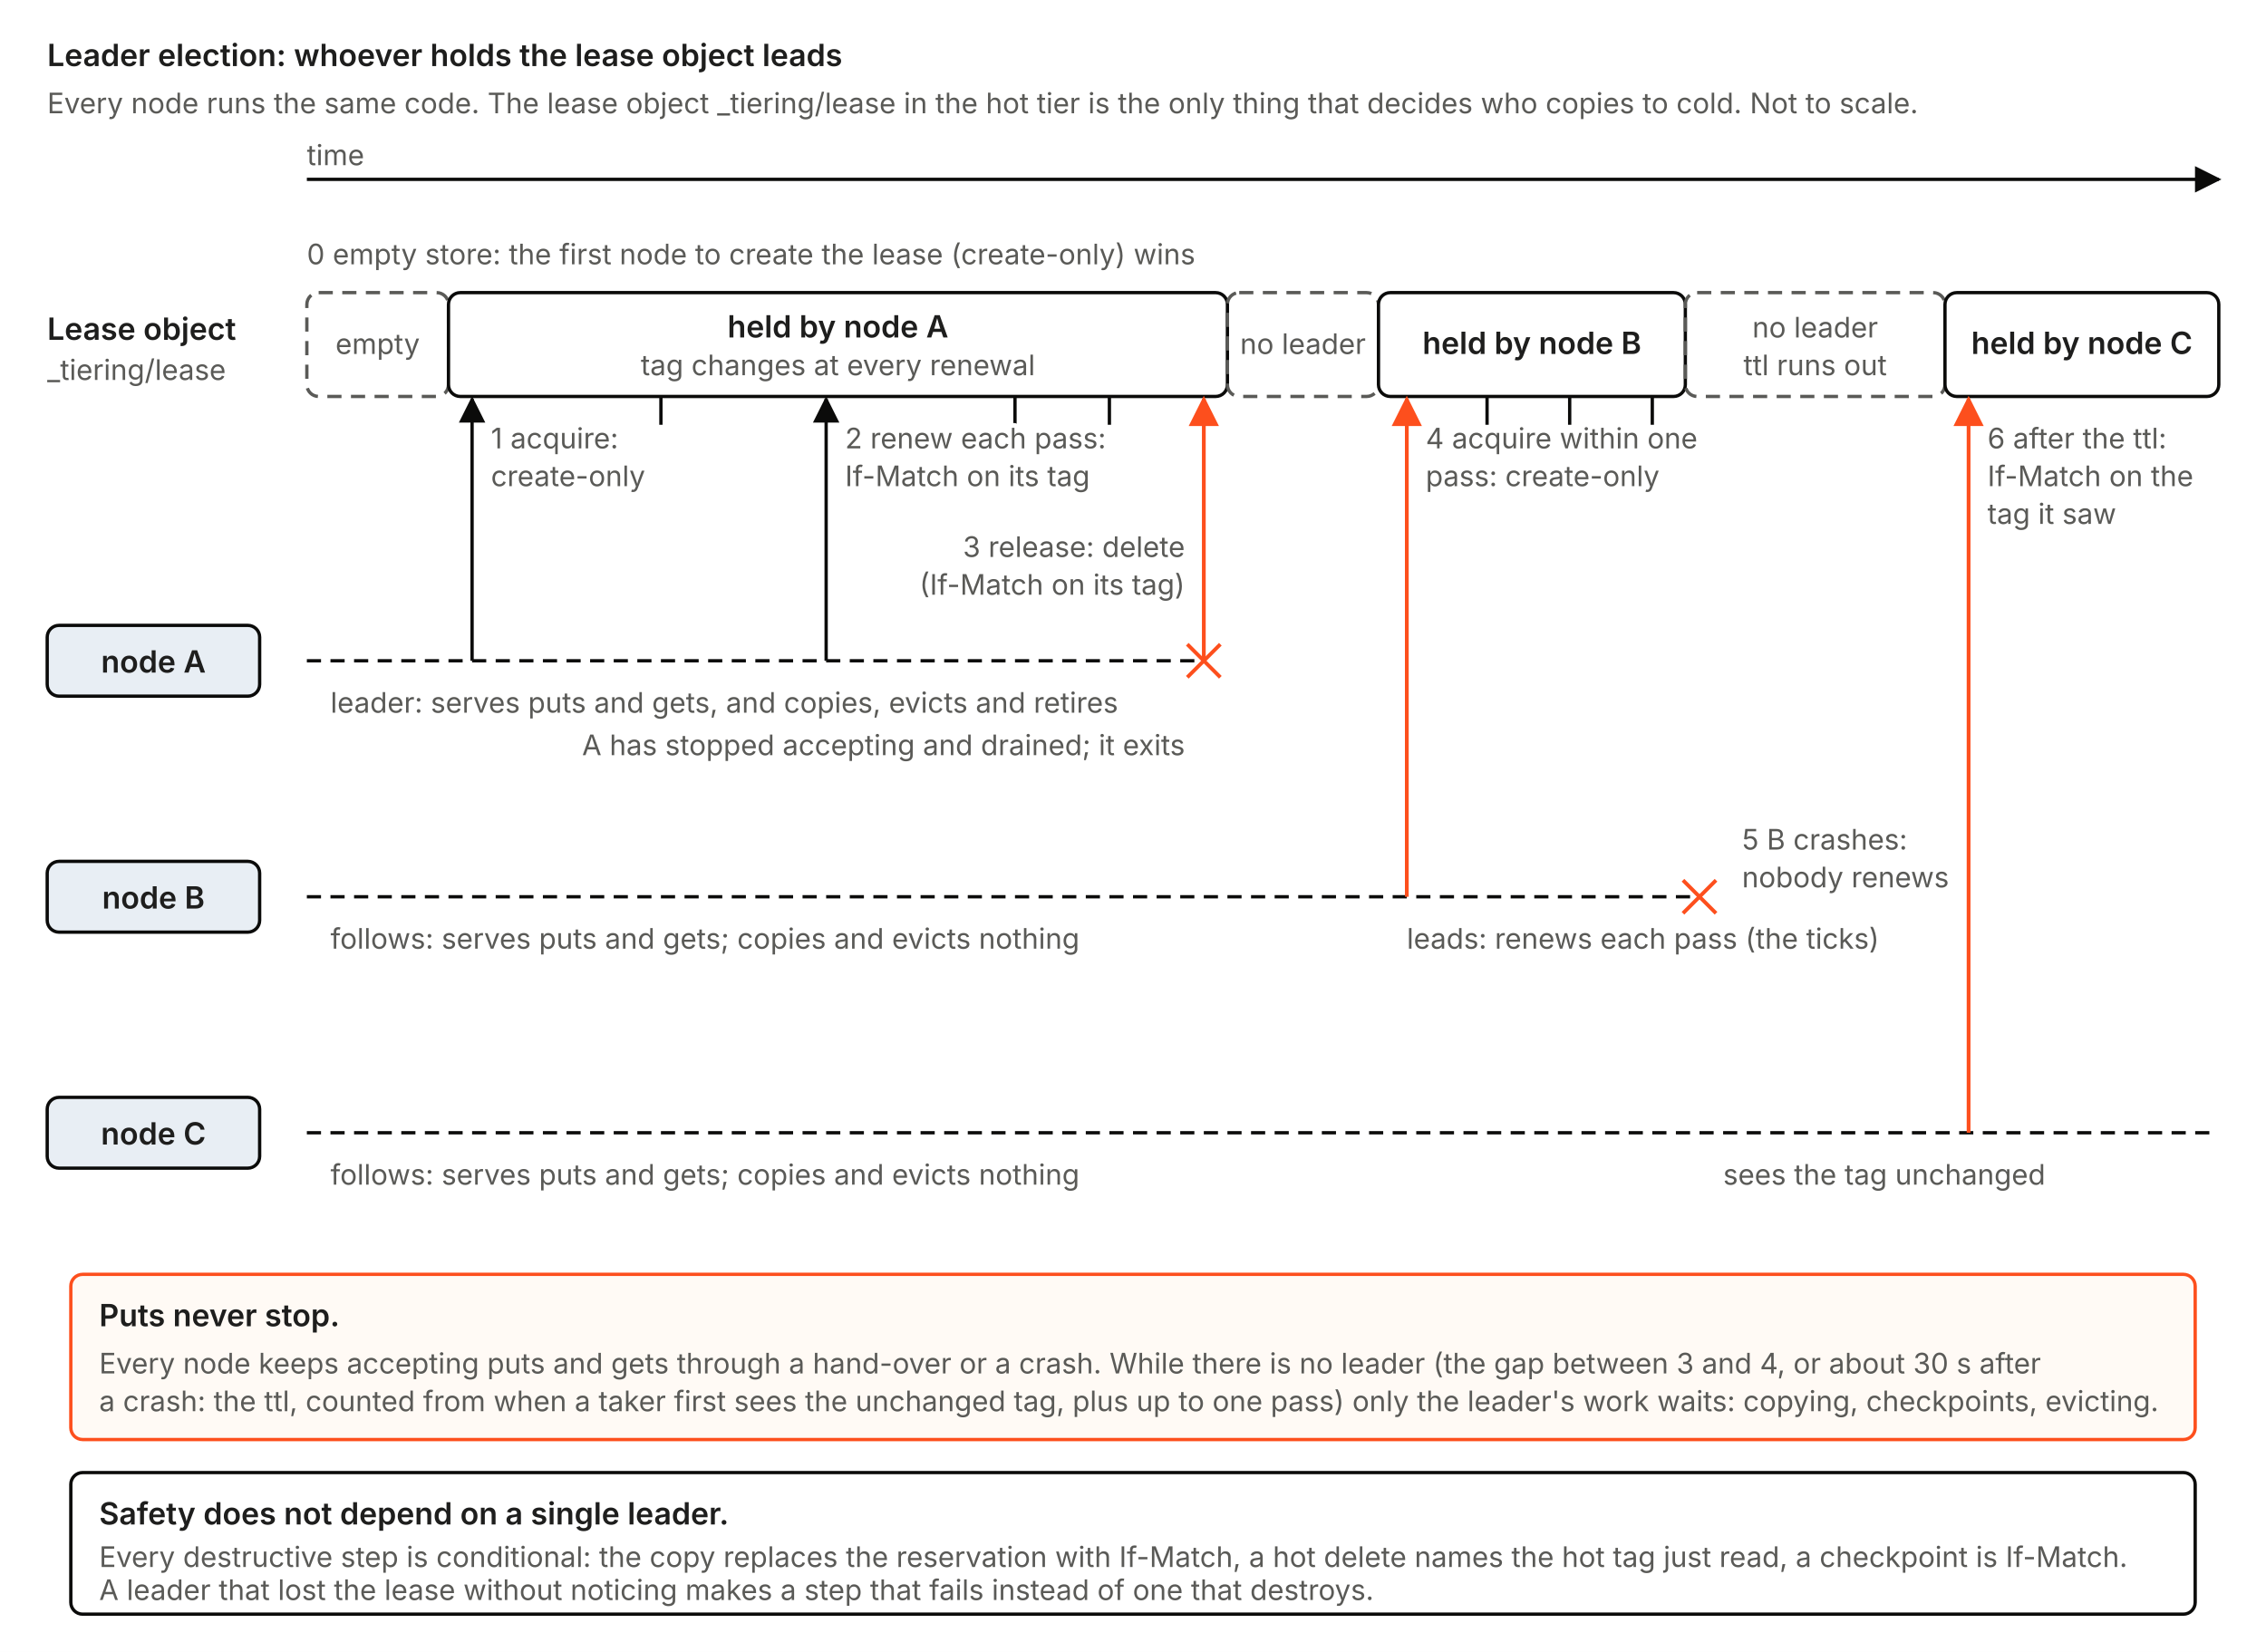
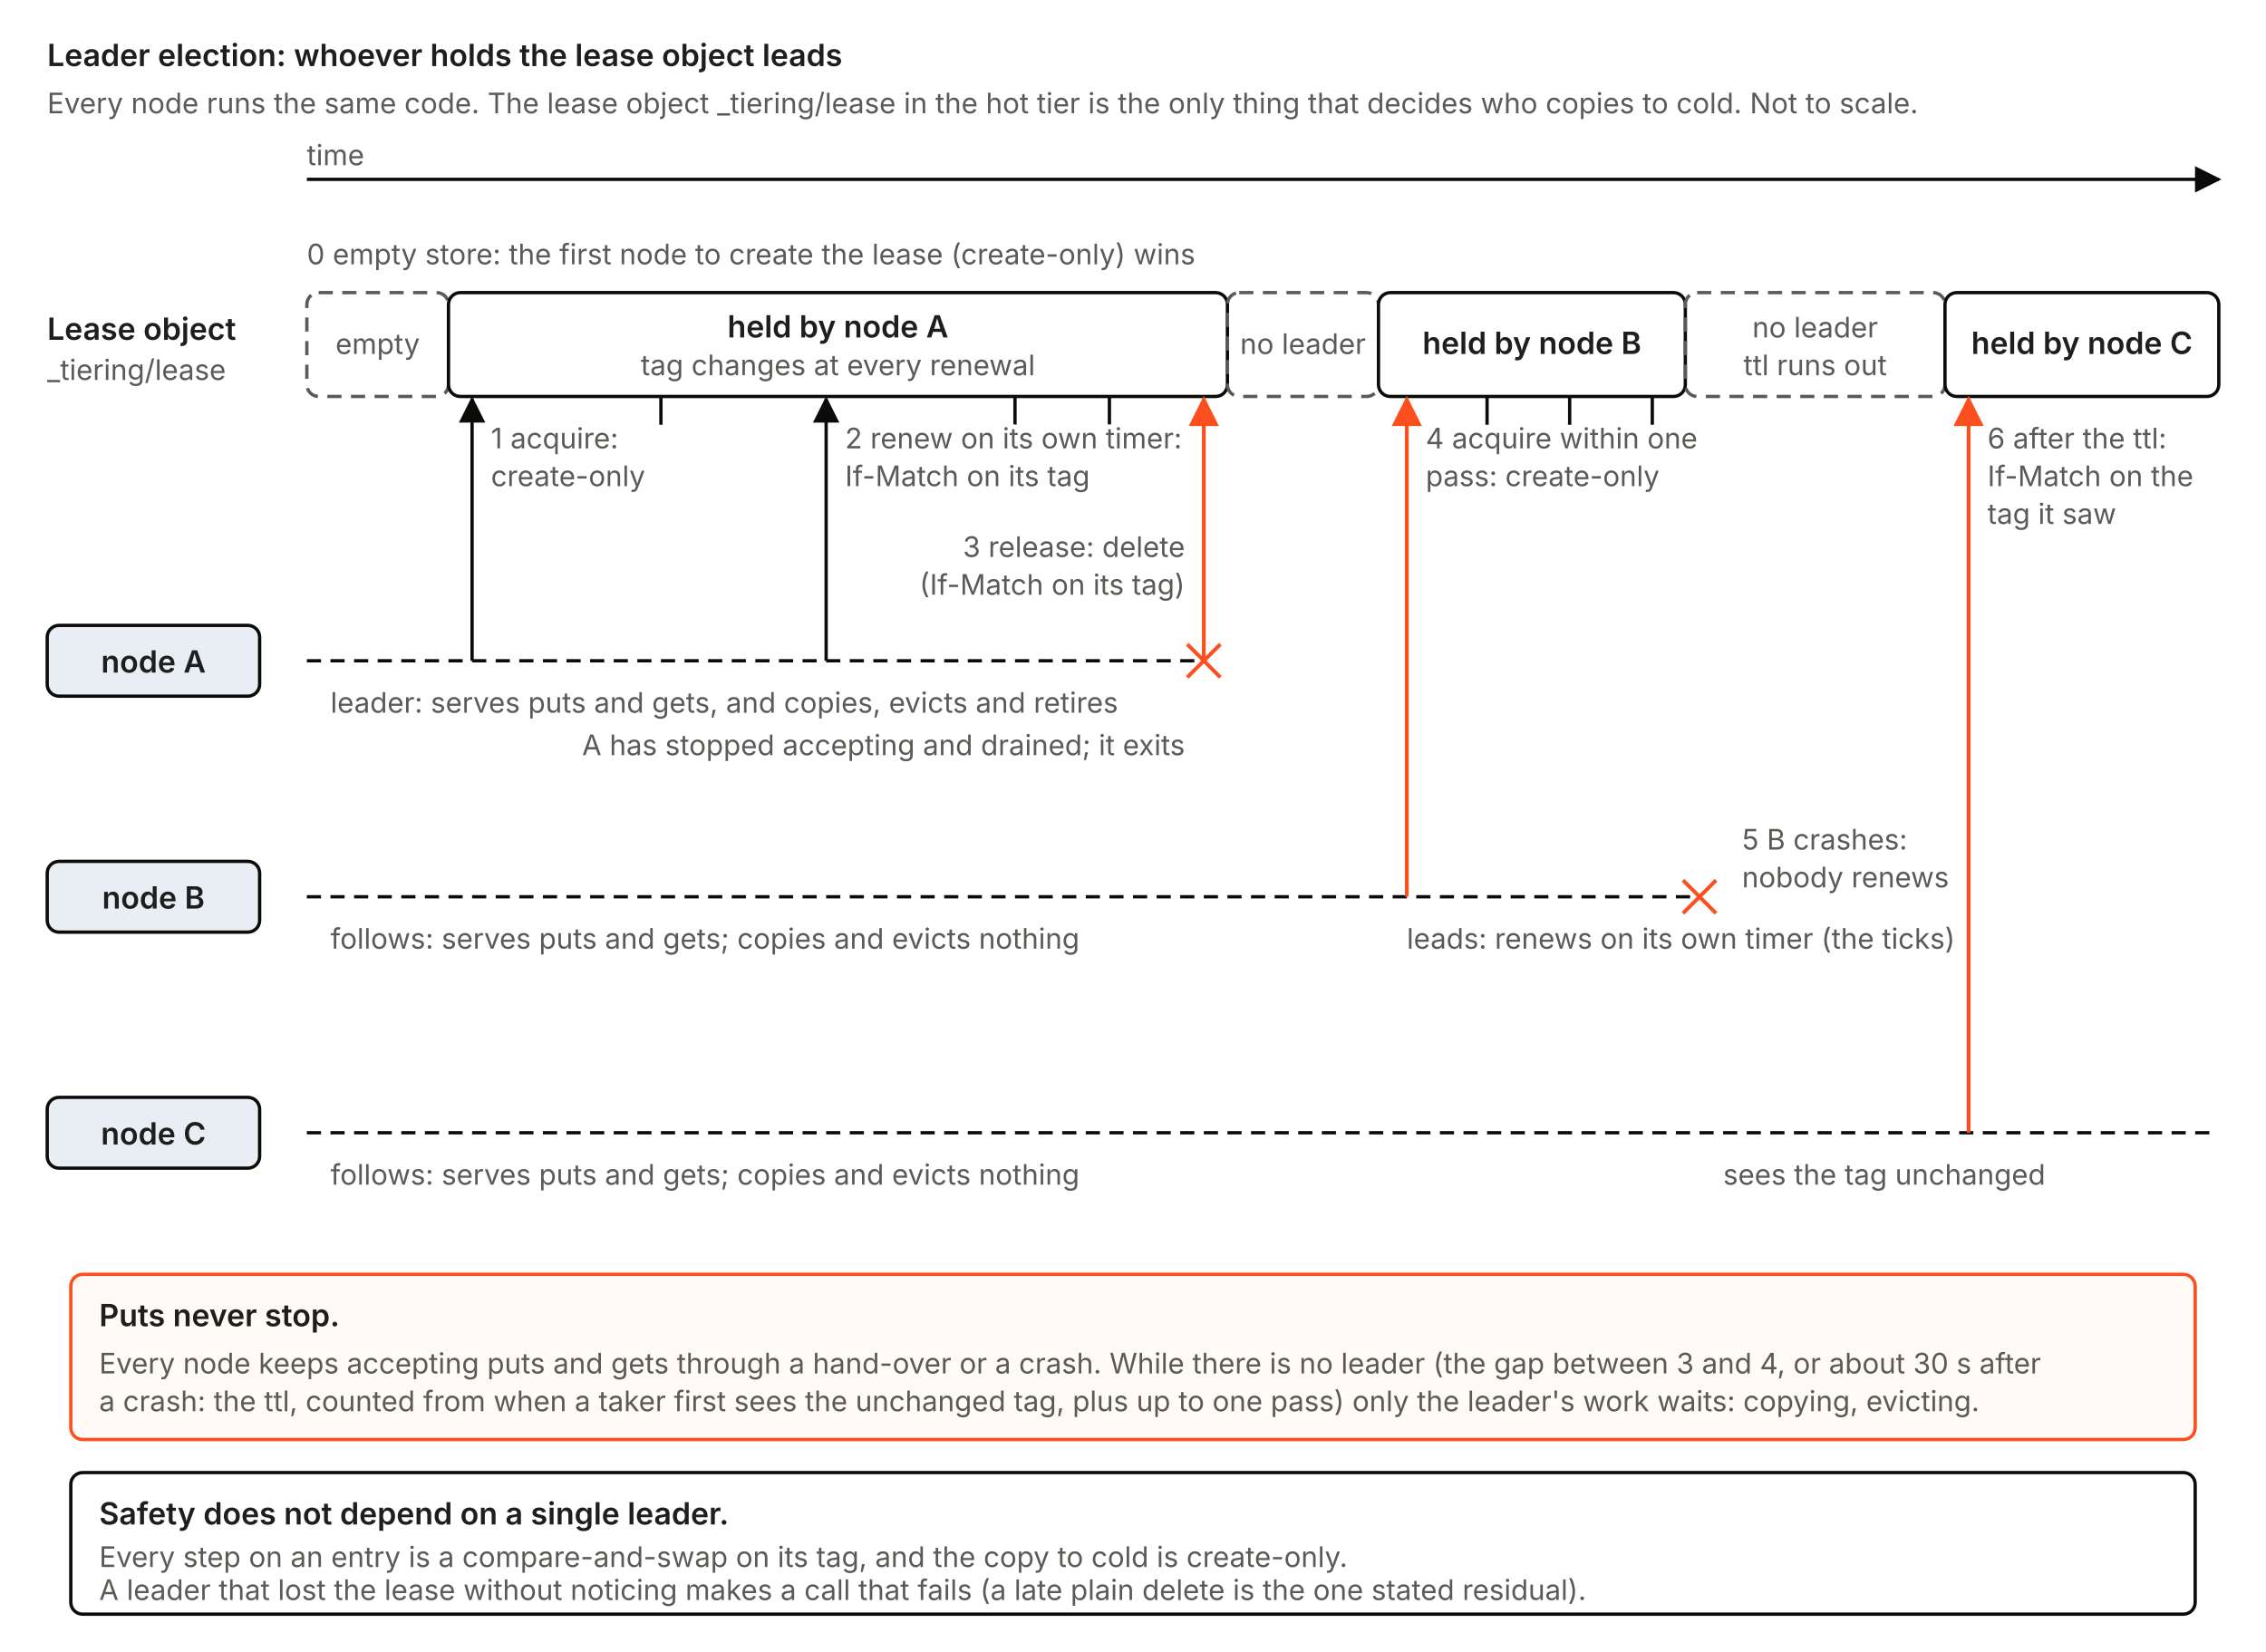
<svg xmlns="http://www.w3.org/2000/svg" viewBox="0 0 960 700" width="960" height="700" role="img" aria-label="Lease timeline: node A creates the lease on an empty store, renews it, and releases it at drain; node B acquires it, then crashes; after the ttl node C takes it over with If-Match.">
  <defs>
    <marker id="leader-election-ak" viewBox="0 0 10 10" refX="9" refY="5" markerWidth="8" markerHeight="8" orient="auto">
      <path d="M0,0 L10,5 L0,10 z" fill="#0B0B0A" />
    </marker>
    <marker id="leader-election-ao" viewBox="0 0 10 10" refX="9" refY="5" markerWidth="8" markerHeight="8" orient="auto">
      <path d="M0,0 L10,5 L0,10 z" fill="#FD4F1D" />
    </marker>
  </defs>
  <style>
.box{fill:#FFFFFF;stroke:#0B0B0A;stroke-width:1.4}
.box-b{fill:#E8EEF4;stroke:#0B0B0A;stroke-width:1.4}
.box-o{fill:#FFFAF5;stroke:#FD4F1D;stroke-width:1.4}
.box-t{fill:none;stroke:#FD4F1D;stroke-width:2}
.box-p{fill:none;stroke:#5A5A57;stroke-width:1.4;stroke-dasharray:6 4}
.ln{stroke:#0B0B0A;fill:none;stroke-width:1.4}
.ln-d{stroke:#0B0B0A;fill:none;stroke-width:1.4;stroke-dasharray:6 4}
.ln-o{stroke:#FD4F1D;fill:none;stroke-width:1.6}
.ln-od{stroke:#FD4F1D;fill:none;stroke-width:1.6;stroke-dasharray:6 4}
text{fill:#1E1E1D;font-family:system-ui,-apple-system,'Segoe UI',sans-serif;font-size:13px}
.b{font-weight:600}
.t-m{fill:#5A5A57;font-size:12px}
.t-n{fill:#5A5A57;font-size:13px}
.lbl{paint-order:stroke;stroke:#FFFFFF;stroke-width:4px;stroke-linejoin:round}
</style>
  <rect x="0" y="0" width="960" height="700" fill="#FFFFFF" />
  <text x="20" y="28" class="b" font-size="16">Leader election: whoever holds the lease object leads</text>
  <text x="20" y="48" class="t-m">Every node runs the same code. The lease object _tiering/lease in the hot tier is the only thing that decides who copies to cold. Not to scale.</text>
  <line x1="130" y1="76" x2="940" y2="76" class="ln" marker-end="url(#leader-election-ak)" />
  <text x="130" y="70" class="t-m">time</text>
  <text x="130" y="112" class="t-m">0  empty store: the first node to create the lease (create-only) wins</text>
  <text x="20" y="144" class="b">Lease object</text>
  <text x="20" y="161" class="t-m">_tiering/lease</text>
  <rect x="130" y="124" width="60" height="44" rx="5" class="box-p" />
  <text x="160.0" y="150" class="t-m" text-anchor="middle">empty</text>
  <rect x="190" y="124" width="330" height="44" rx="5" class="box" />
  <text x="355.0" y="143" class="b" text-anchor="middle">held by node A</text>
  <text x="355.0" y="159" class="t-m" text-anchor="middle">tag changes at every renewal</text>
  <rect x="520" y="124" width="64" height="44" rx="5" class="box-p" />
  <text x="552.0" y="150" class="t-m" text-anchor="middle">no leader</text>
  <rect x="584" y="124" width="130" height="44" rx="5" class="box" />
  <text x="649.0" y="150" class="b" text-anchor="middle">held by node B</text>
  <rect x="714" y="124" width="110" height="44" rx="5" class="box-p" />
  <text x="769.0" y="143" class="t-m" text-anchor="middle">no leader</text>
  <text x="769.0" y="159" class="t-m" text-anchor="middle">ttl runs out</text>
  <rect x="824" y="124" width="116" height="44" rx="5" class="box" />
  <text x="882.0" y="150" class="b" text-anchor="middle">held by node C</text>
  <line x1="280" y1="168" x2="280" y2="180" class="ln" />
  <line x1="430" y1="168" x2="430" y2="180" class="ln" />
  <line x1="470" y1="168" x2="470" y2="180" class="ln" />
  <line x1="630" y1="168" x2="630" y2="180" class="ln" />
  <line x1="665" y1="168" x2="665" y2="180" class="ln" />
  <line x1="700" y1="168" x2="700" y2="180" class="ln" />
  <rect x="20" y="265" width="90" height="30" rx="5" class="box-b" />
  <text x="65" y="285" class="b" text-anchor="middle">node A</text>
  <rect x="20" y="365" width="90" height="30" rx="5" class="box-b" />
  <text x="65" y="385" class="b" text-anchor="middle">node B</text>
  <rect x="20" y="465" width="90" height="30" rx="5" class="box-b" />
  <text x="65" y="485" class="b" text-anchor="middle">node C</text>
  <line x1="130" y1="280" x2="510" y2="280" class="ln-d" />
  <line x1="130" y1="380" x2="720" y2="380" class="ln-d" />
  <line x1="130" y1="480" x2="940" y2="480" class="ln-d" />
  <line x1="200" y1="280" x2="200" y2="169" class="ln" marker-end="url(#leader-election-ak)" />
  <text x="208" y="190" class="t-m lbl">1  acquire:</text>
  <text x="208" y="206" class="t-m lbl">create-only</text>
  <line x1="350" y1="280" x2="350" y2="169" class="ln" marker-end="url(#leader-election-ak)" />
-   <text x="358" y="190" class="t-m lbl">2  renew each pass:</text>
+   <text x="358" y="190" class="t-m lbl">2  renew on its own timer:</text>
  <text x="358" y="206" class="t-m lbl">If-Match on its tag</text>
  <line x1="510" y1="280" x2="510" y2="169" class="ln-o" marker-end="url(#leader-election-ao)" />
  <text x="502" y="236" class="t-m lbl" text-anchor="end">3  release: delete</text>
  <text x="502" y="252" class="t-m lbl" text-anchor="end">(If-Match on its tag)</text>
  <line x1="503" y1="273" x2="517" y2="287" class="ln-o" />
  <line x1="517" y1="273" x2="503" y2="287" class="ln-o" />
  <text x="140" y="302" class="t-m">leader: serves puts and gets, and copies, evicts and retires</text>
  <text x="502" y="320" class="t-m" text-anchor="end">A has stopped accepting and drained; it exits</text>
  <line x1="596" y1="380" x2="596" y2="169" class="ln-o" marker-end="url(#leader-election-ao)" />
  <text x="604" y="190" class="t-m lbl">4  acquire within one</text>
  <text x="604" y="206" class="t-m lbl">pass: create-only</text>
  <text x="140" y="402" class="t-m">follows: serves puts and gets; copies and evicts nothing</text>
-   <text x="596" y="402" class="t-m">leads: renews each pass (the ticks)</text>
+   <text x="596" y="402" class="t-m">leads: renews on its own timer (the ticks)</text>
  <line x1="713" y1="373" x2="727" y2="387" class="ln-o" />
  <line x1="727" y1="373" x2="713" y2="387" class="ln-o" />
  <text x="738" y="360" class="t-m lbl">5  B crashes:</text>
  <text x="738" y="376" class="t-m lbl">nobody renews</text>
  <line x1="834" y1="480" x2="834" y2="169" class="ln-o" marker-end="url(#leader-election-ao)" />
  <text x="842" y="190" class="t-m lbl">6  after the ttl:</text>
  <text x="842" y="206" class="t-m lbl">If-Match on the</text>
  <text x="842" y="222" class="t-m lbl">tag it saw</text>
  <text x="140" y="502" class="t-m">follows: serves puts and gets; copies and evicts nothing</text>
  <text x="730" y="502" class="t-m">sees the tag unchanged</text>
  <rect x="30" y="540" width="900" height="70" rx="5" class="box-o" />
  <text x="42" y="562" class="b">Puts never stop.</text>
  <text x="42" y="582" class="t-m">Every node keeps accepting puts and gets through a hand-over or a crash. While there is no leader (the gap between 3 and 4, or about 30 s after</text>
-   <text x="42" y="598" class="t-m">a crash: the ttl, counted from when a taker first sees the unchanged tag, plus up to one pass) only the leader's work waits: copying, checkpoints, evicting.</text>
+   <text x="42" y="598" class="t-m">a crash: the ttl, counted from when a taker first sees the unchanged tag, plus up to one pass) only the leader's work waits: copying, evicting.</text>
  <rect x="30" y="624" width="900" height="60" rx="5" class="box" />
  <text x="42" y="646" class="b">Safety does not depend on a single leader.</text>
-   <text x="42" y="664" class="t-m">Every destructive step is conditional: the copy replaces the reservation with If-Match, a hot delete names the hot tag just read, a checkpoint is If-Match.</text>
-   <text x="42" y="678" class="t-m">A leader that lost the lease without noticing makes a step that fails instead of one that destroys.</text>
+   <text x="42" y="664" class="t-m">Every step on an entry is a compare-and-swap on its tag, and the copy to cold is create-only.</text>
+   <text x="42" y="678" class="t-m">A leader that lost the lease without noticing makes a call that fails (a late plain delete is the one stated residual).</text>
</svg>
